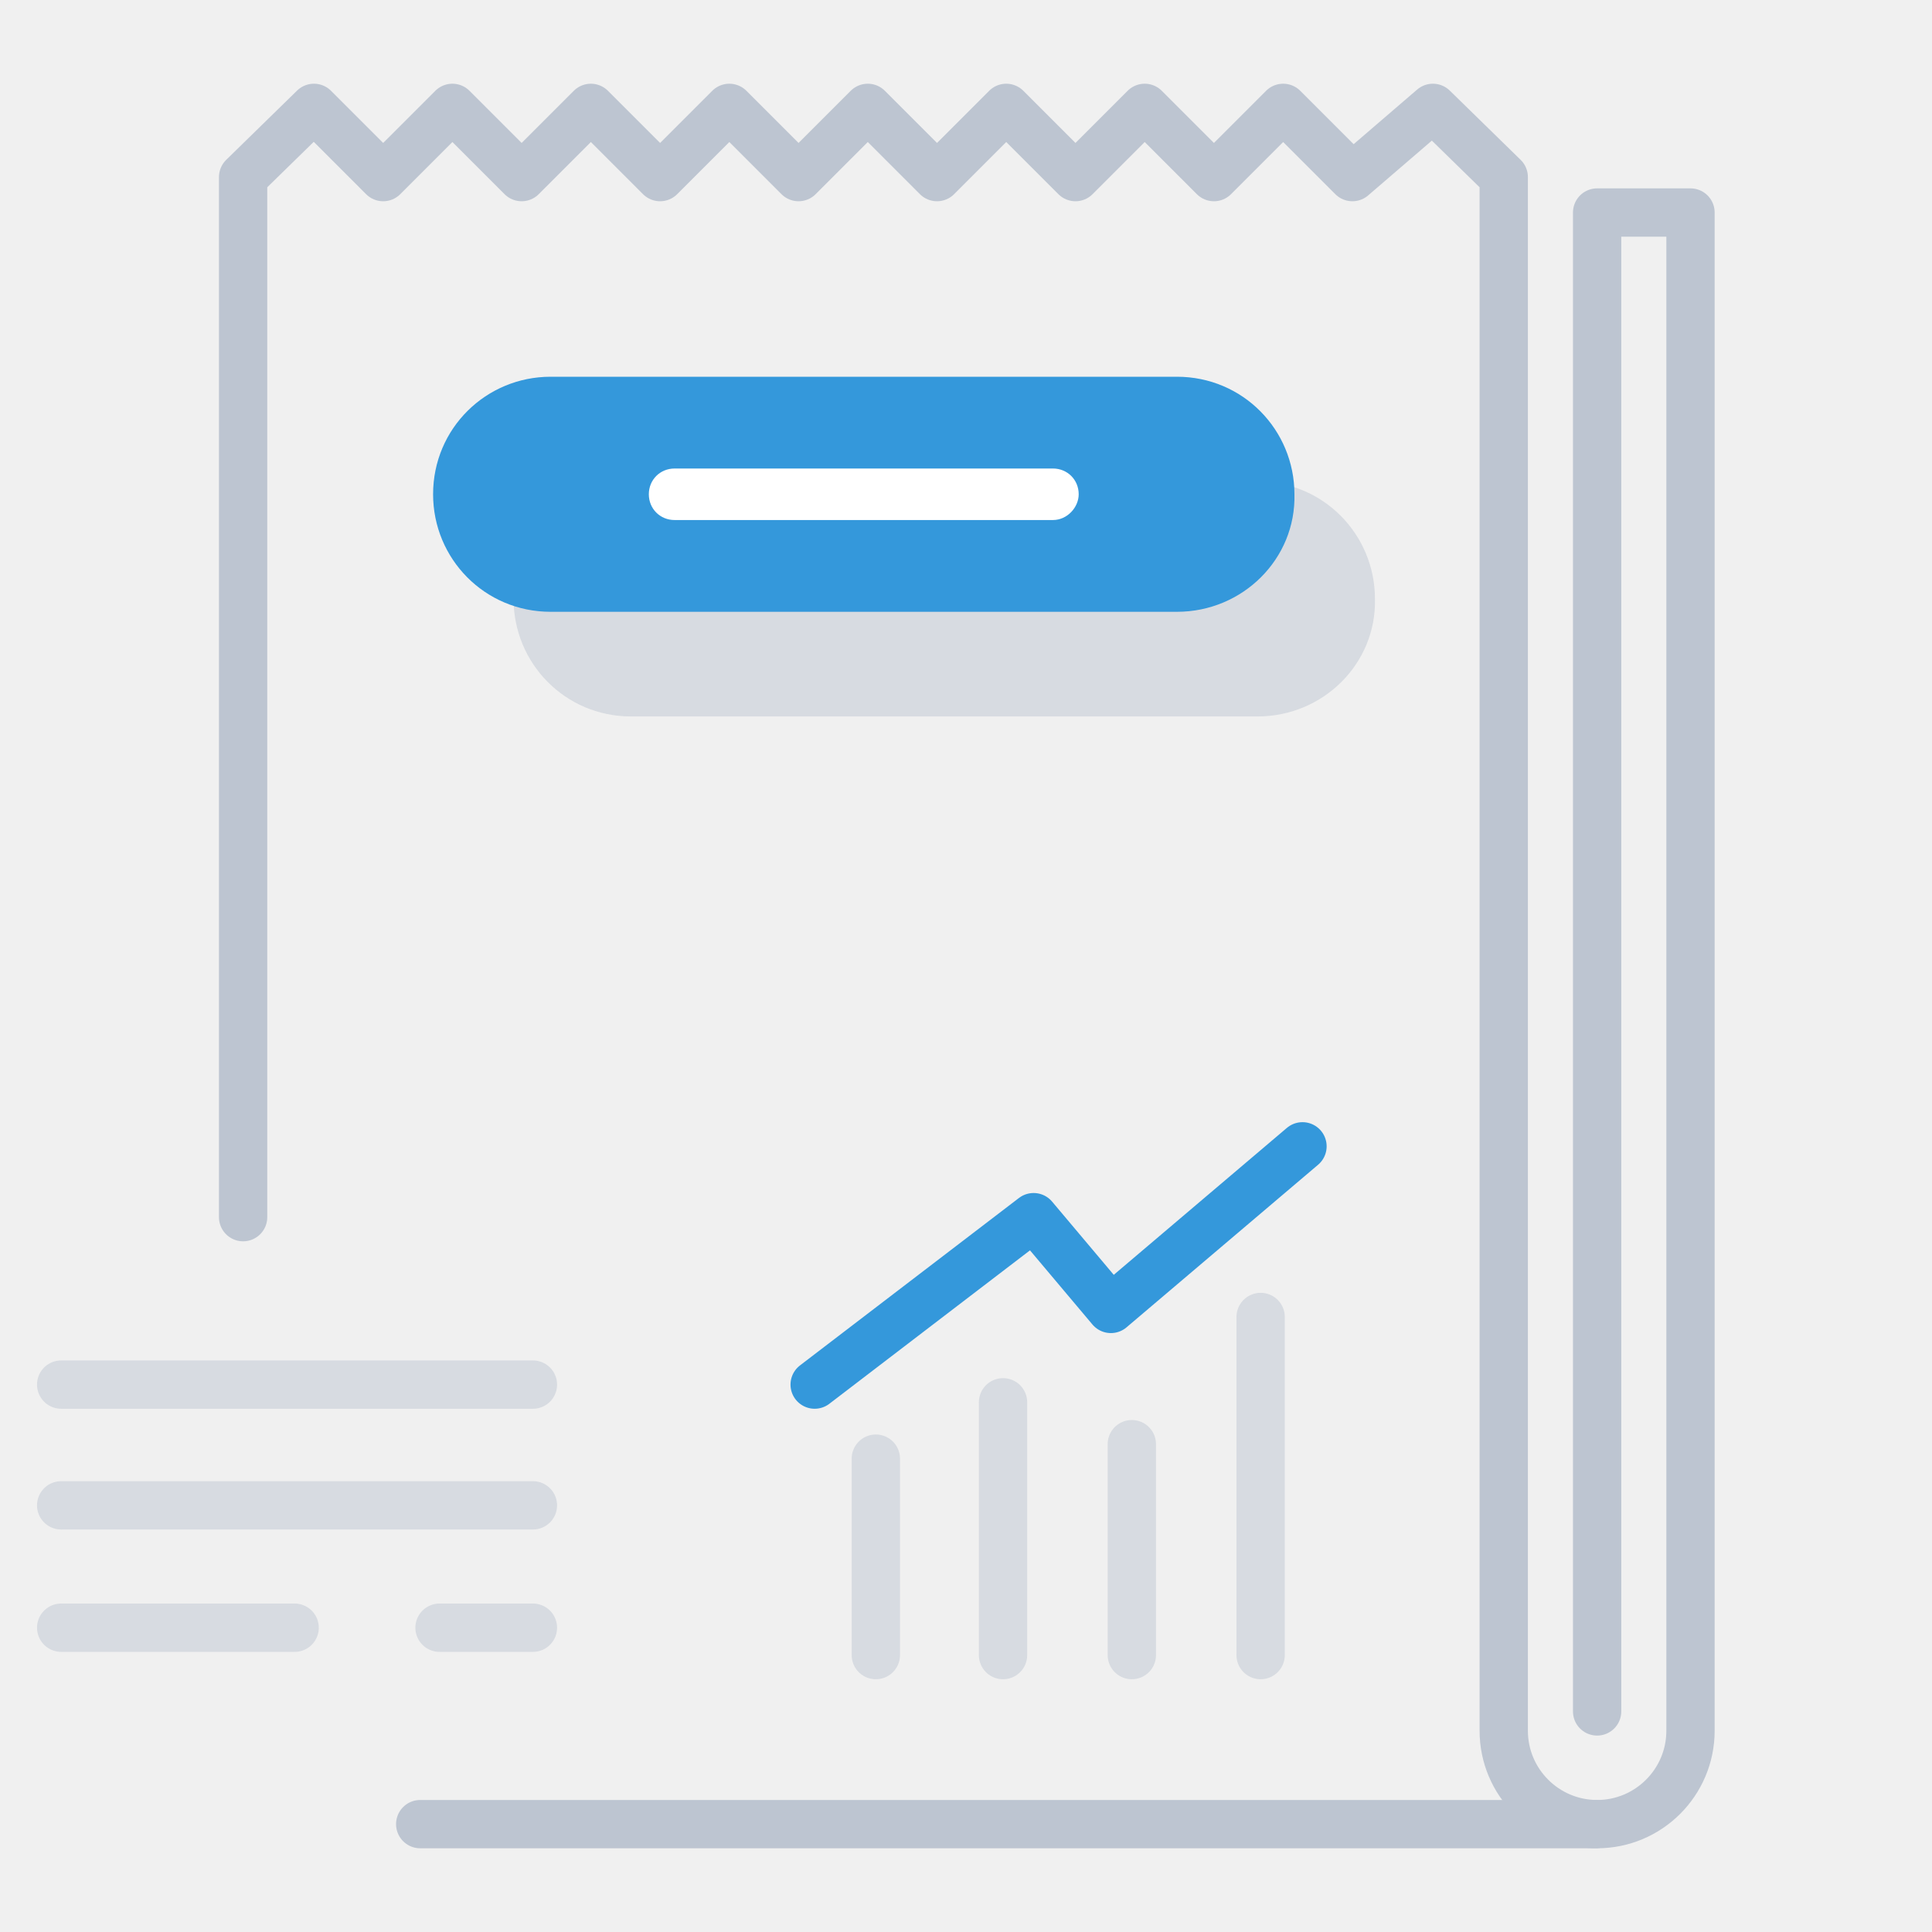
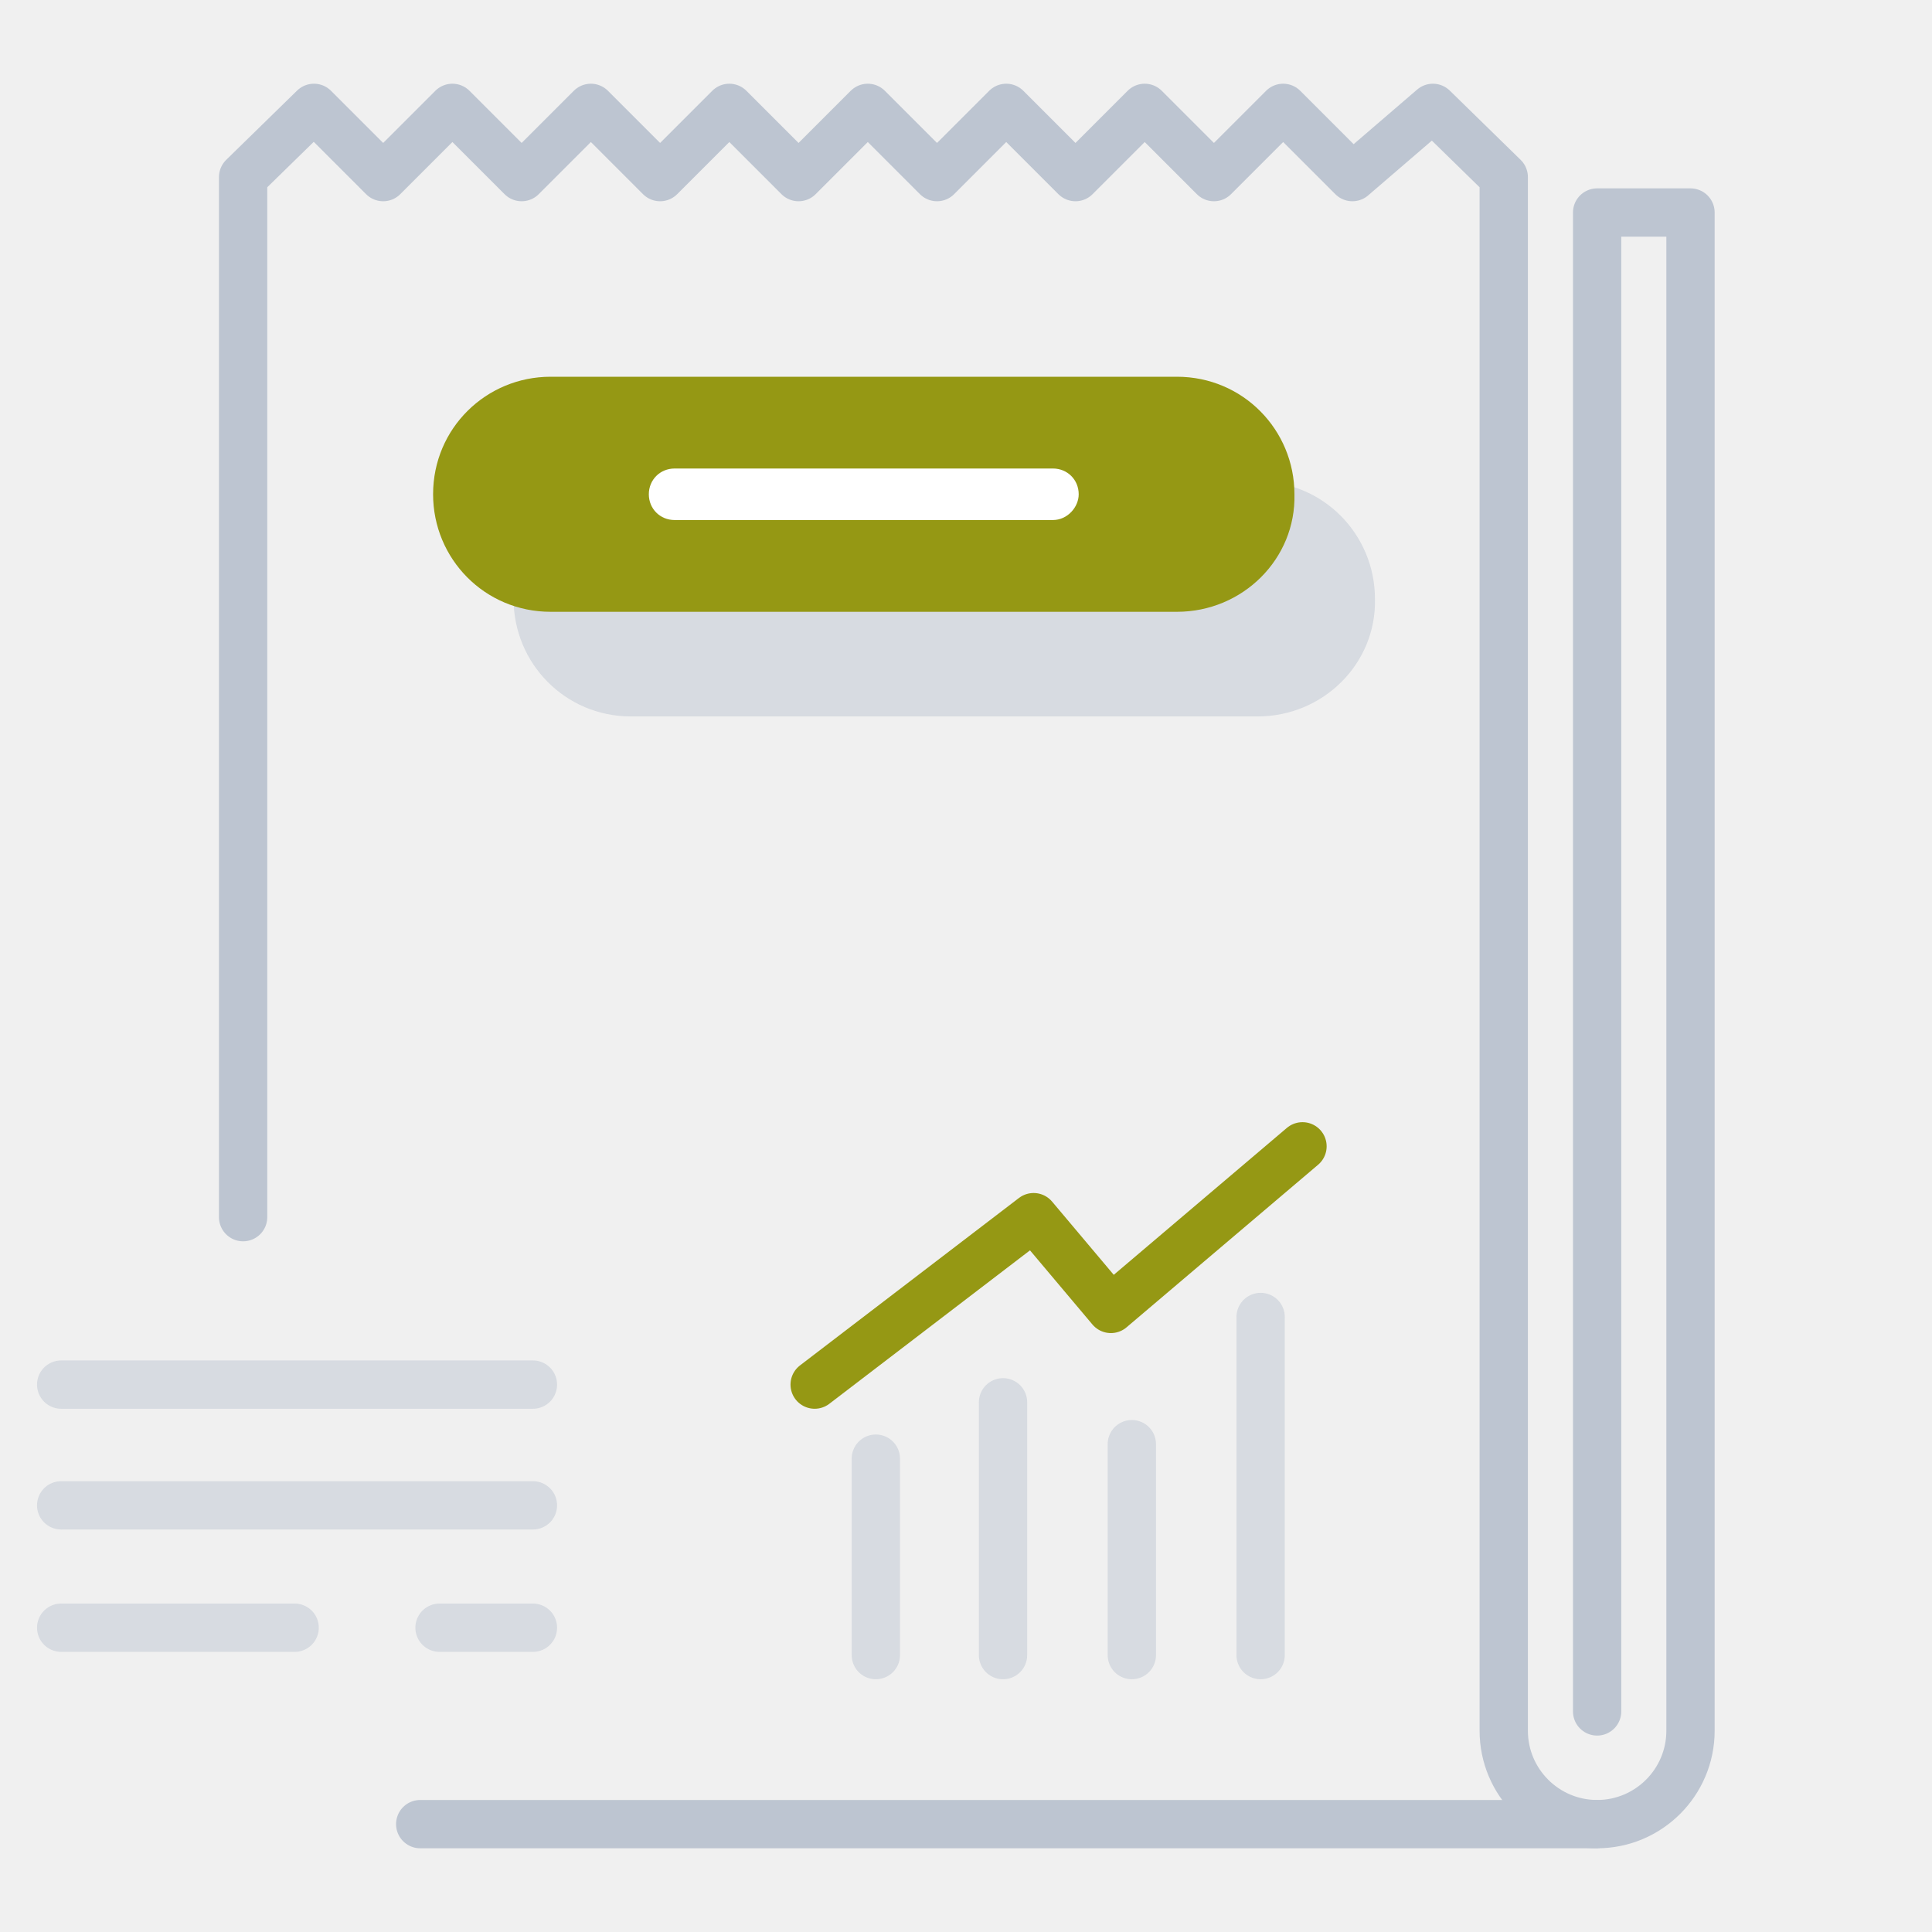
- <svg xmlns="http://www.w3.org/2000/svg" x="0px" y="0px" viewBox="0 0 120 120" style="enable-background:new 0 0 120 120;" xml:space="preserve">
+ <svg xmlns="http://www.w3.org/2000/svg" version="1.1" id="Layer_1" x="0px" y="0px" viewBox="0 0 120 120" style="enable-background:new 0 0 120 120;" xml:space="preserve">
  <style type="text/css">
- 	.icon-2-0{fill:none;stroke:#3498DB;}
- 	.icon-2-1{fill:none;stroke:#BDC5D1;}
- 	.icon-2-2{fill:#3498DB;}
- 	.icon-2-3{fill:#BDC5D1;}
- 	.icon-2-4{fill:#FFFFFF;}
+ 	.st0{fill:none;stroke:#3498DB;stroke-width:3;stroke-linecap:round;stroke-linejoin:round;stroke-miterlimit:10;}
+ 	.st1{fill:none;stroke:#BDC5D1;stroke-width:3;stroke-linecap:round;stroke-linejoin:round;stroke-miterlimit:10;}
+ 	.st2{opacity:0.5;}
+ 	.st3{fill:#BDC5D1;}
+ 	.st4{fill:#959814;}
+ 	.st5{fill:#FFFFFF;}
+ 	
+ 		.st6{opacity:0.5;fill:none;stroke:#BDC5D1;stroke-width:3;stroke-linecap:round;stroke-linejoin:round;stroke-miterlimit:10;enable-background:new    ;}
+ 	.st7{fill:none;stroke:#959814;stroke-width:3;stroke-linecap:round;stroke-linejoin:round;stroke-miterlimit:10;}
</style>
-   <path class="icon-2-0 fill-none stroke-primary" stroke-width="3" stroke-linecap="round" stroke-linejoin="round" stroke-miterlimit="10" d="M99.1,113.3" />
-   <path class="icon-2-1 fill-none stroke-gray-400" stroke-width="3" stroke-linecap="round" stroke-linejoin="round" stroke-miterlimit="10" d="M15.1,75.6V11l4.4-4.3l4.3,4.3l4.3-4.3l4.3,4.3l4.3-4.3l4.3,4.3l4.3-4.3l4.3,4.3l4.3-4.3l4.3,4.3l4.3-4.3  l4.3,4.3l4.3-4.3l4.3,4.3l4.3-4.3l4.3,4.3L89,6.7l4.4,4.3v96.5c0,3.2,2.6,5.8,5.8,5.8l0,0c3.2,0,5.8-2.6,5.8-5.8V13.2h-5.8v93.1" />
-   <line class="icon-2-1 fill-none stroke-gray-400" stroke-width="3" stroke-linecap="round" stroke-linejoin="round" stroke-miterlimit="10" x1="99.1" y1="113.3" x2="26.1" y2="113.3" />
-   <g opacity=".5">
-     <path class="icon-2-3 fill-gray-400" d="M78.1,44.5H39.2c-4.1,0-7.3-3.3-7.3-7.3v0c0-4.1,3.3-7.3,7.3-7.3h38.9c4.1,0,7.3,3.3,7.3,7.3v0   C85.5,41.2,82.2,44.5,78.1,44.5z" />
+   <path class="st0" d="M99.1,113.3" />
+   <path class="st1" d="M15.1,75.6V11l4.4-4.3l4.3,4.3l4.3-4.3l4.3,4.3l4.3-4.3L41,11l4.3-4.3l4.3,4.3l4.3-4.3l4.3,4.3l4.3-4.3l4.3,4.3  l4.3-4.3l4.3,4.3l4.3-4.3L84,11l5-4.3l4.4,4.3v96.5c0,3.2,2.6,5.8,5.8,5.8l0,0c3.2,0,5.8-2.6,5.8-5.8V13.2h-5.8v93.1" />
+   <line class="st1" x1="99.1" y1="113.3" x2="26.1" y2="113.3" />
+   <g class="st2">
+     <path class="st3" d="M78.1,44.5H39.2c-4.1,0-7.3-3.3-7.3-7.3l0,0c0-4.1,3.3-7.3,7.3-7.3h38.9c4.1,0,7.3,3.3,7.3,7.3l0,0   C85.5,41.2,82.2,44.5,78.1,44.5z" />
  </g>
  <g>
-     <path class="icon-2-2 fill-primary" d="M73.1,38H34.2c-4.1,0-7.3-3.3-7.3-7.3v0c0-4.1,3.3-7.3,7.3-7.3h38.9c4.1,0,7.3,3.3,7.3,7.3v0   C80.5,34.7,77.2,38,73.1,38z" />
+     <path class="st4" d="M73.1,38H34.2c-4.1,0-7.3-3.3-7.3-7.3l0,0c0-4.1,3.3-7.3,7.3-7.3h38.9c4.1,0,7.3,3.3,7.3,7.3l0,0   C80.5,34.7,77.2,38,73.1,38z" />
  </g>
  <g>
-     <path class="icon-2-4 fill-white" d="M65.4,32.3H41.9c-0.9,0-1.6-0.7-1.6-1.6v0c0-0.9,0.7-1.6,1.6-1.6h23.5c0.9,0,1.6,0.7,1.6,1.6v0   C67,31.5,66.3,32.3,65.4,32.3z" />
+     <path class="st5" d="M65.4,32.3H41.9c-0.9,0-1.6-0.7-1.6-1.6l0,0c0-0.9,0.7-1.6,1.6-1.6h23.5c0.9,0,1.6,0.7,1.6,1.6l0,0   C67,31.5,66.3,32.3,65.4,32.3z" />
  </g>
-   <g opacity=".5">
-     <line class="icon-2-1 fill-none stroke-gray-400" stroke-width="3" stroke-linecap="round" stroke-linejoin="round" stroke-miterlimit="10" x1="3.8" y1="86" x2="33.1" y2="86" />
-     <line class="icon-2-1 fill-none stroke-gray-400" stroke-width="3" stroke-linecap="round" stroke-linejoin="round" stroke-miterlimit="10" x1="3.8" y1="93.5" x2="33.1" y2="93.5" />
-     <line class="icon-2-1 fill-none stroke-gray-400" stroke-width="3" stroke-linecap="round" stroke-linejoin="round" stroke-miterlimit="10" x1="3.8" y1="101.1" x2="18.3" y2="101.1" />
-     <line class="icon-2-1 fill-none stroke-gray-400" stroke-width="3" stroke-linecap="round" stroke-linejoin="round" stroke-miterlimit="10" x1="27.3" y1="101.1" x2="33.1" y2="101.1" />
+   <g class="st2">
+     <line class="st1" x1="3.8" y1="86" x2="33.1" y2="86" />
+     <line class="st1" x1="3.8" y1="93.5" x2="33.1" y2="93.5" />
+     <line class="st1" x1="3.8" y1="101.1" x2="18.3" y2="101.1" />
+     <line class="st1" x1="27.3" y1="101.1" x2="33.1" y2="101.1" />
  </g>
-   <line class="icon-2-1 fill-none stroke-gray-400" opacity=".5" stroke-width="3" stroke-linecap="round" stroke-linejoin="round" stroke-miterlimit="10" x1="54.4" y1="90.6" x2="54.4" y2="102.8" />
-   <line class="icon-2-1 fill-none stroke-gray-400" opacity=".5" stroke-width="3" stroke-linecap="round" stroke-linejoin="round" stroke-miterlimit="10" x1="62.3" y1="87.1" x2="62.3" y2="102.8" />
-   <line class="icon-2-1 fill-none stroke-gray-400" opacity=".5" stroke-width="3" stroke-linecap="round" stroke-linejoin="round" stroke-miterlimit="10" x1="70.3" y1="89.7" x2="70.3" y2="102.8" />
-   <line class="icon-2-1 fill-none stroke-gray-400" opacity=".5" stroke-width="3" stroke-linecap="round" stroke-linejoin="round" stroke-miterlimit="10" x1="78.3" y1="81.8" x2="78.3" y2="102.8" />
-   <polyline class="icon-2-0 fill-none stroke-primary" stroke-width="3" stroke-linecap="round" stroke-linejoin="round" stroke-miterlimit="10" points="50.6,86 64.2,75.6 69,81.3 80.9,71.2 " />
+   <line class="st6" x1="54.4" y1="90.6" x2="54.4" y2="102.8" />
+   <line class="st6" x1="62.3" y1="87.1" x2="62.3" y2="102.8" />
+   <line class="st6" x1="70.3" y1="89.7" x2="70.3" y2="102.8" />
+   <line class="st6" x1="78.3" y1="81.8" x2="78.3" y2="102.8" />
+   <polyline class="st7" points="50.6,86 64.2,75.6 69,81.3 80.9,71.2 " />
</svg>
